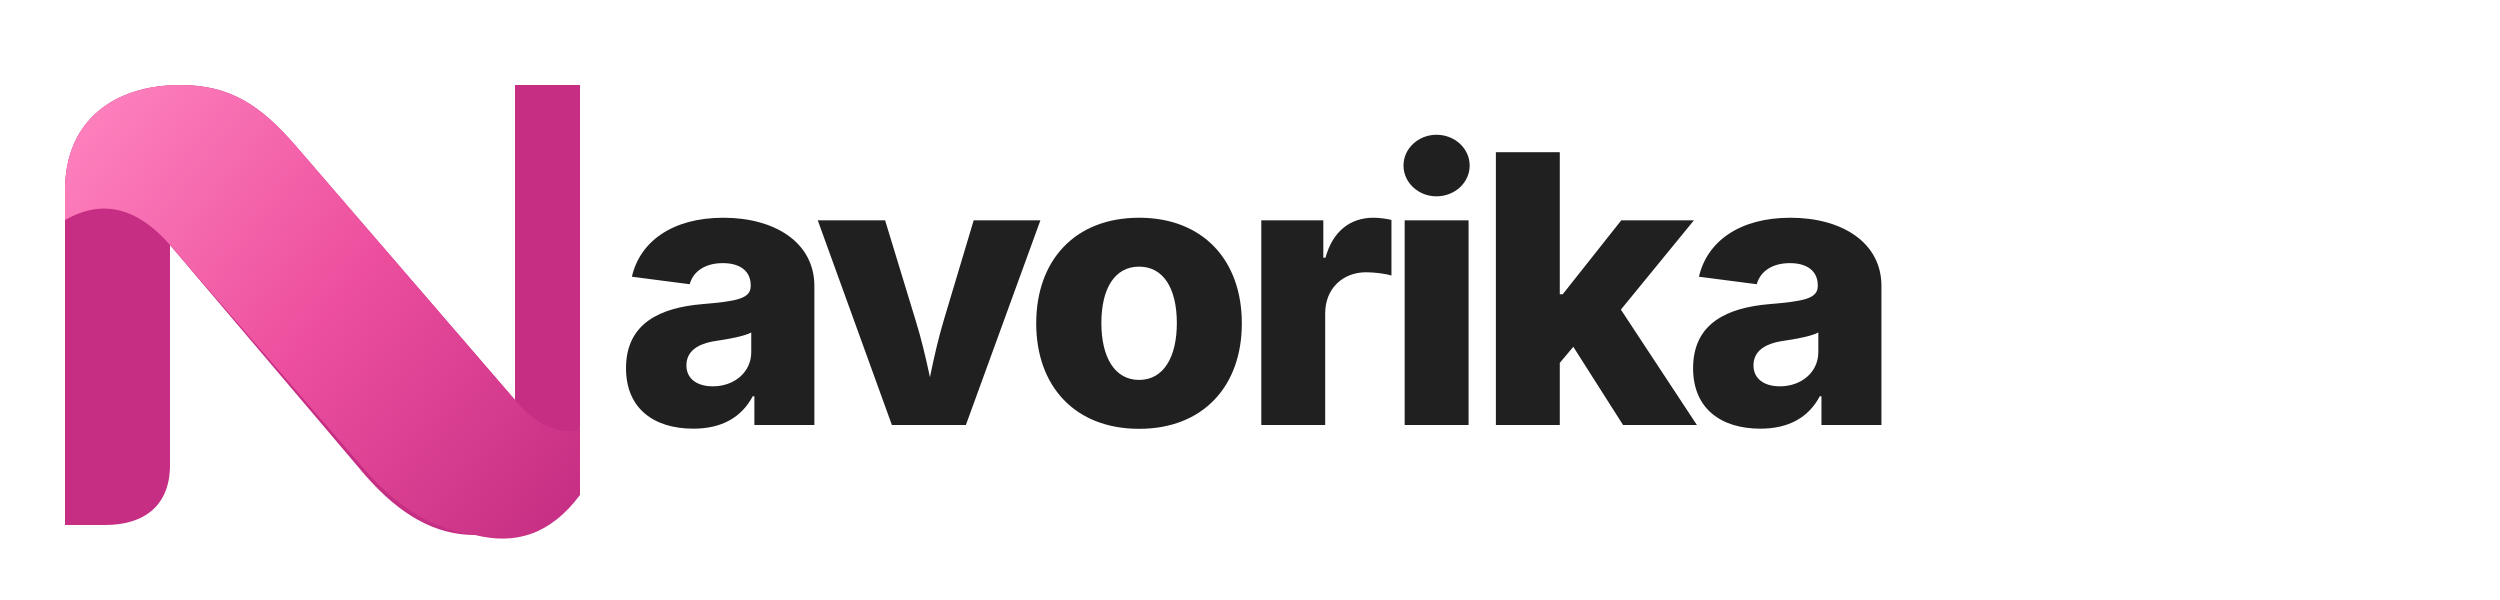
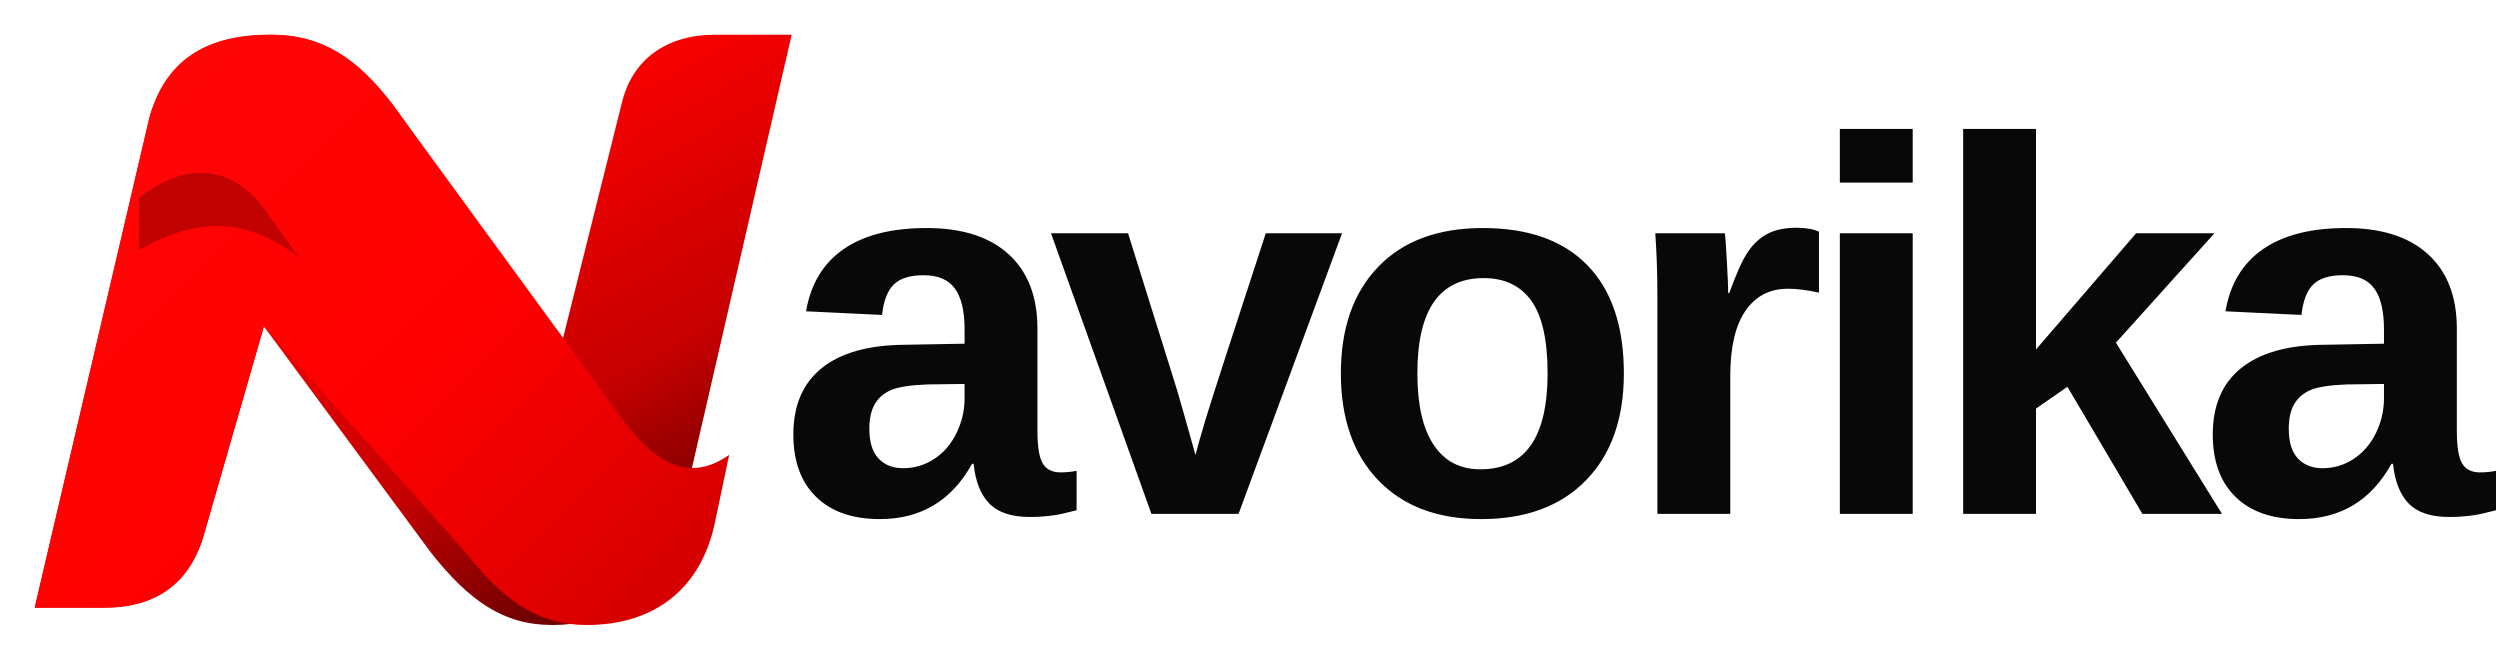
- <svg xmlns="http://www.w3.org/2000/svg" viewBox="0 0 500 120" role="img" aria-label="Navorika">
+ <svg xmlns="http://www.w3.org/2000/svg" viewBox="0 0 720 190" role="img" aria-label="Navorika">
  <defs>
-     <linearGradient id="pinkRibbon" x1="5" y1="12" x2="111" y2="96" gradientUnits="userSpaceOnUse">
-       <stop offset="0" stop-color="#ff87c1" />
-       <stop offset=".52" stop-color="#ed4f9e" />
-       <stop offset="1" stop-color="#c52e83" />
+     <linearGradient id="nRed" x1="10" y1="0" x2="185" y2="175" gradientUnits="userSpaceOnUse">
+       <stop offset="0" stop-color="#ff0808" />
+       <stop offset=".6" stop-color="#ff0000" />
+       <stop offset="1" stop-color="#d60000" />
+     </linearGradient>
+     <linearGradient id="nFold" x1="110" y1="40" x2="175" y2="160" gradientUnits="userSpaceOnUse">
+       <stop offset="0" stop-color="#ff0000" />
+       <stop offset=".65" stop-color="#c60000" />
+       <stop offset="1" stop-color="#730000" />
    </linearGradient>
  </defs>
-   <g transform="translate(3 9)">
-     <path d="M10 96V29C10 15 20 8 33 8c10 0 16 4 23 12l44 51V8h13v68c0 14-8 22-21 22-8 0-15-4-22-12L31 40v44c0 8-5 12-13 12H10Z" fill="#c52e83" />
-     <path d="M10 29C10 15 20 8 33 8c10 0 16 4 23 12l44 51c4 5 9 7 13 6v13c-6 8-13 10-21 8-8-1-15-5-22-13L31 40c-7-8-14-9-21-5v-6Z" fill="url(#pinkRibbon)" />
+   <g transform="translate(0 5)">
+     <path d="M10 170 43 29C48 11 61 5 78 5c15 0 25 7 35 20l49 68 17-68c3-13 13-20 27-20h22l-32 139c-4 20-18 31-37 31-14 0-24-7-35-21L76 89 59 148c-4 15-14 22-29 22Z" fill="url(#nFold)" />
+     <path d="M10 170 43 29C48 11 61 5 78 5c15 0 25 7 35 20l65 89c12 17 22 19 32 12l-4 19c-4 20-18 30-37 30-14 0-24-7-35-21L76 89 59 148c-4 15-14 22-29 22Z" fill="url(#nRed)" />
+     <path d="M40 52c14-11 27-9 36 3l10 14c-15-11-28-12-46-2Z" fill="#a80000" opacity=".7" />
  </g>
-   <text x="123" y="85" fill="#202020" font-family="Inter,Arial,Helvetica,sans-serif" font-weight="800" font-size="75" letter-spacing="-3">avorika</text>
+   <text x="224" y="148" fill="#080808" font-family="Arial,Helvetica,sans-serif" font-size="153" font-weight="800" letter-spacing="-7">avorika</text>
+   <circle cx="520" cy="28" r="10" fill="#ff0000" opacity="0" />
</svg>
